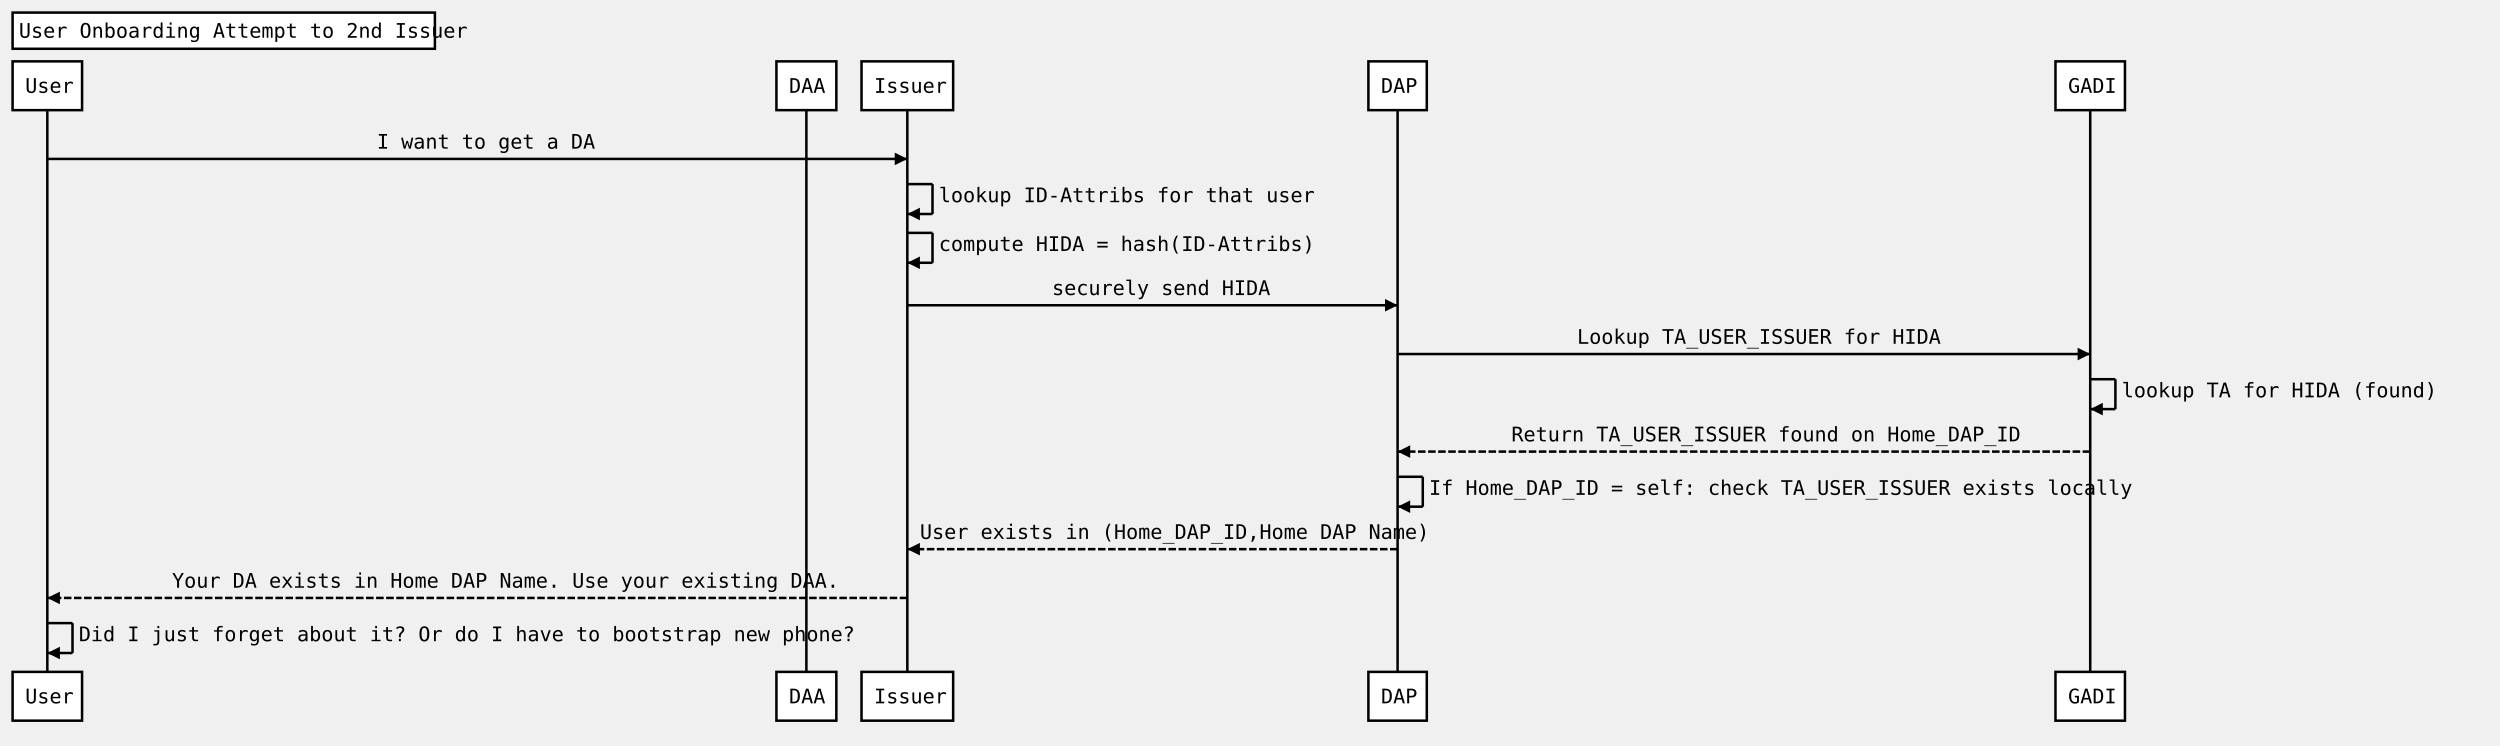
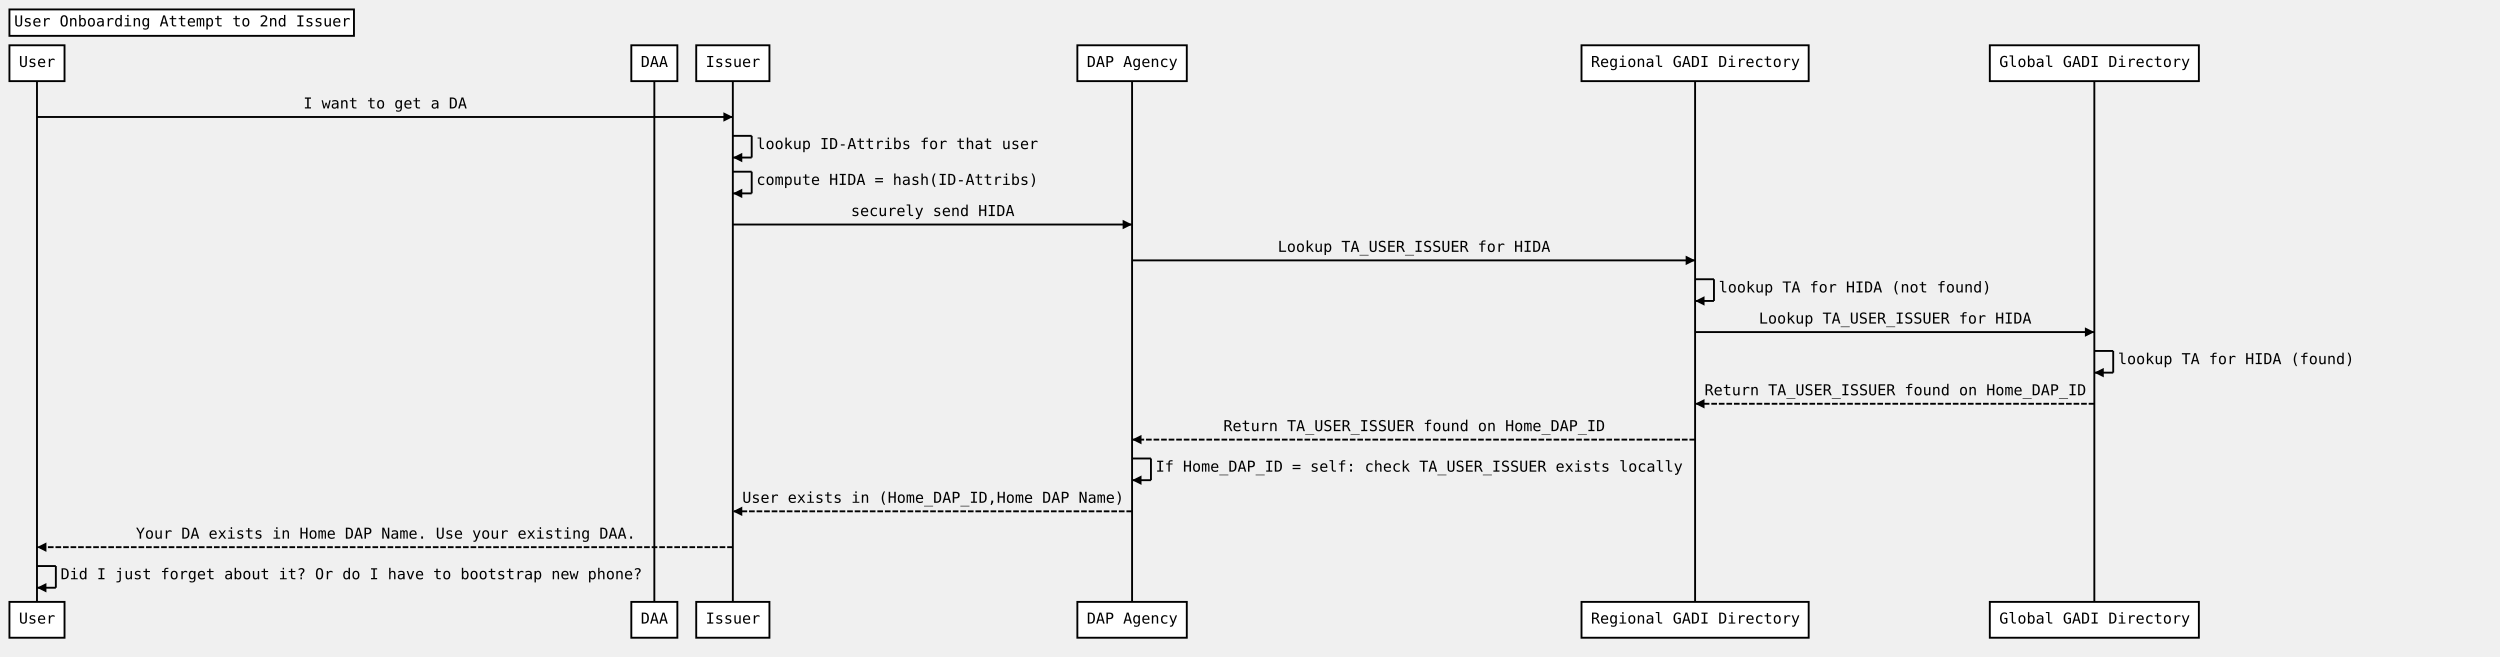
- <svg xmlns="http://www.w3.org/2000/svg" width="1986" height="592">
+ <svg xmlns="http://www.w3.org/2000/svg" width="2650" height="696">
  <source>Title: User Onboarding Attempt to 2nd Issuer
Participant User
Participant DAA
Participant Issuer
- Participant DAP
- Participant GADI
+ Participant DAP Agency
+ Participant Regional GADI Directory
+ Participant Global GADI Directory
User -&gt; Issuer: I want to get a DA
Issuer -&gt; Issuer: lookup ID-Attribs for that user
Issuer -&gt; Issuer: compute HIDA = hash(ID-Attribs)
- Issuer -&gt; DAP: securely send HIDA
- DAP -&gt; GADI: Lookup TA_USER_ISSUER for HIDA
- GADI -&gt; GADI: lookup TA for HIDA (found)
- GADI --&gt; DAP: Return TA_USER_ISSUER found on Home_DAP_ID
- DAP -&gt; DAP: If Home_DAP_ID = self: check TA_USER_ISSUER exists locally
- DAP --&gt; Issuer: User exists in (Home_DAP_ID,Home DAP Name)
+ Issuer -&gt; DAP Agency: securely send HIDA
+ DAP Agency -&gt; Regional GADI Directory: Lookup TA_USER_ISSUER for HIDA
+ Regional GADI Directory -&gt; Regional GADI Directory: lookup TA for HIDA (not found)
+ Regional GADI Directory -&gt; Global GADI Directory: Lookup TA_USER_ISSUER for HIDA
+ Global GADI Directory -&gt; Global GADI Directory: lookup TA for HIDA (found)
+ Global GADI Directory --&gt; Regional GADI Directory: Return TA_USER_ISSUER found on Home_DAP_ID
+ Regional GADI Directory --&gt; DAP Agency: Return TA_USER_ISSUER found on Home_DAP_ID
+ DAP Agency -&gt; DAP Agency: If Home_DAP_ID = self: check TA_USER_ISSUER exists locally
+ DAP Agency --&gt; Issuer: User exists in (Home_DAP_ID,Home DAP Name)
Issuer --&gt; User: Your DA exists in Home DAP Name.  Use your existing DAA.
User -&gt; User: Did I just forget about it? Or do I have to bootstrap new phone?
</source>
  <defs>
    <marker viewBox="0 0 5 5" markerWidth="5" markerHeight="5" orient="auto" refX="5" refY="2.5" id="markerArrowBlock">
      <path d="M 0 0 L 5 2.5 L 0 5 z" />
    </marker>
    <marker viewBox="0 0 9.6 16" markerWidth="4" markerHeight="16" orient="auto" refX="9.6" refY="8" id="markerArrowOpen">
      <path d="M 9.6,8 1.92,16 0,13.7 5.76,8 0,2.286 1.92,0 9.6,8 z" />
    </marker>
  </defs>
  <g class="title">
-     <rect x="10" y="10" width="335.484" height="28.75" stroke="#000000" fill="#ffffff" style="stroke-width: 2;" />
-     <text x="15" y="30" style="font-size: 16px; font-family: &quot;Andale Mono&quot;, monospace;">
+     <rect x="10" y="10" width="365.2" height="28" style="stroke-width: 2px;" stroke="#000000" fill="#ffffff" />
+     <text x="15" y="28" style="font-size: 16px; font-family: Andale Mono, monospace;">
      <tspan x="15">User Onboarding Attempt to 2nd Issuer</tspan>
    </text>
  </g>
  <g class="actor">
-     <rect x="10" y="48.75" width="55.188" height="38.75" stroke="#000000" fill="#ffffff" style="stroke-width: 2;" />
-     <text x="20" y="73.75" style="font-size: 16px; font-family: &quot;Andale Mono&quot;, monospace;">
+     <rect x="10" y="48" width="58.4" height="38" style="stroke-width: 2px;" stroke="#000000" fill="#ffffff" />
+     <text x="20" y="71" style="font-size: 16px; font-family: Andale Mono, monospace;">
      <tspan x="20">User</tspan>
    </text>
  </g>
  <g class="actor">
-     <rect x="10" y="533.75" width="55.188" height="38.75" stroke="#000000" fill="#ffffff" style="stroke-width: 2;" />
-     <text x="20" y="558.75" style="font-size: 16px; font-family: &quot;Andale Mono&quot;, monospace;">
+     <rect x="10" y="638" width="58.4" height="38" style="stroke-width: 2px;" stroke="#000000" fill="#ffffff" />
+     <text x="20" y="661" style="font-size: 16px; font-family: Andale Mono, monospace;">
      <tspan x="20">User</tspan>
    </text>
  </g>
-   <line x1="37.594" x2="37.594" y1="87.5" y2="533.75" stroke="#000000" fill="none" style="stroke-width: 2;" />
-   <g class="actor">
-     <rect x="616.797" y="48.75" width="47.594" height="38.75" stroke="#000000" fill="#ffffff" style="stroke-width: 2;" />
-     <text x="626.797" y="73.75" style="font-size: 16px; font-family: &quot;Andale Mono&quot;, monospace;">
-       <tspan x="626.797">DAA</tspan>
-     </text>
-   </g>
-   <g class="actor">
-     <rect x="616.797" y="533.75" width="47.594" height="38.75" stroke="#000000" fill="#ffffff" style="stroke-width: 2;" />
-     <text x="626.797" y="558.75" style="font-size: 16px; font-family: &quot;Andale Mono&quot;, monospace;">
-       <tspan x="626.797">DAA</tspan>
-     </text>
-   </g>
-   <line x1="640.594" x2="640.594" y1="87.5" y2="533.75" stroke="#000000" fill="none" style="stroke-width: 2;" />
-   <g class="actor">
-     <rect x="684.391" y="48.75" width="72.781" height="38.75" stroke="#000000" fill="#ffffff" style="stroke-width: 2;" />
-     <text x="694.391" y="73.75" style="font-size: 16px; font-family: &quot;Andale Mono&quot;, monospace;">
-       <tspan x="694.391">Issuer</tspan>
-     </text>
-   </g>
-   <g class="actor">
-     <rect x="684.391" y="533.75" width="72.781" height="38.75" stroke="#000000" fill="#ffffff" style="stroke-width: 2;" />
-     <text x="694.391" y="558.75" style="font-size: 16px; font-family: &quot;Andale Mono&quot;, monospace;">
-       <tspan x="694.391">Issuer</tspan>
-     </text>
-   </g>
-   <line x1="720.781" x2="720.781" y1="87.5" y2="533.75" stroke="#000000" fill="none" style="stroke-width: 2;" />
-   <g class="actor">
-     <rect x="1087.055" y="48.75" width="46.391" height="38.75" stroke="#000000" fill="#ffffff" style="stroke-width: 2;" />
-     <text x="1097.055" y="73.75" style="font-size: 16px; font-family: &quot;Andale Mono&quot;, monospace;">
-       <tspan x="1097.055">DAP</tspan>
-     </text>
-   </g>
-   <g class="actor">
-     <rect x="1087.055" y="533.75" width="46.391" height="38.75" stroke="#000000" fill="#ffffff" style="stroke-width: 2;" />
-     <text x="1097.055" y="558.75" style="font-size: 16px; font-family: &quot;Andale Mono&quot;, monospace;">
-       <tspan x="1097.055">DAP</tspan>
-     </text>
-   </g>
-   <line x1="1110.25" x2="1110.25" y1="87.5" y2="533.75" stroke="#000000" fill="none" style="stroke-width: 2;" />
-   <g class="actor">
-     <rect x="1632.875" y="48.75" width="55.188" height="38.75" stroke="#000000" fill="#ffffff" style="stroke-width: 2;" />
-     <text x="1642.875" y="73.75" style="font-size: 16px; font-family: &quot;Andale Mono&quot;, monospace;">
-       <tspan x="1642.875">GADI</tspan>
-     </text>
-   </g>
-   <g class="actor">
-     <rect x="1632.875" y="533.75" width="55.188" height="38.75" stroke="#000000" fill="#ffffff" style="stroke-width: 2;" />
-     <text x="1642.875" y="558.75" style="font-size: 16px; font-family: &quot;Andale Mono&quot;, monospace;">
-       <tspan x="1642.875">GADI</tspan>
-     </text>
-   </g>
-   <line x1="1660.469" x2="1660.469" y1="87.5" y2="533.75" stroke="#000000" fill="none" style="stroke-width: 2;" />
-   <g class="signal">
-     <text x="299.414" y="118.125" style="font-size: 16px; font-family: &quot;Andale Mono&quot;, monospace;">
-       <tspan x="299.414">I want to get a DA</tspan>
-     </text>
-     <line x1="37.594" x2="720.781" y1="126.25" y2="126.25" stroke="#000000" fill="none" style="stroke-width: 2; marker-end: url(&quot;#markerArrowBlock&quot;);" />
-   </g>
-   <g class="signal">
-     <text x="745.781" y="160.625" style="font-size: 16px; font-family: &quot;Andale Mono&quot;, monospace;">
-       <tspan x="745.781">lookup ID-Attribs for that user</tspan>
-     </text>
-     <line x1="720.781" x2="740.781" y1="146.25" y2="146.25" stroke="#000000" fill="none" style="stroke-width: 2;" />
-     <line x1="740.781" x2="740.781" y1="146.25" y2="170" stroke="#000000" fill="none" style="stroke-width: 2;" />
-     <line x1="740.781" x2="720.781" y1="170" y2="170" stroke="#000000" fill="none" style="stroke-width: 2; marker-end: url(&quot;#markerArrowBlock&quot;);" />
-   </g>
-   <g class="signal">
-     <text x="745.781" y="199.375" style="font-size: 16px; font-family: &quot;Andale Mono&quot;, monospace;">
-       <tspan x="745.781">compute HIDA = hash(ID-Attribs)</tspan>
-     </text>
-     <line x1="720.781" x2="740.781" y1="185" y2="185" stroke="#000000" fill="none" style="stroke-width: 2;" />
-     <line x1="740.781" x2="740.781" y1="185" y2="208.75" stroke="#000000" fill="none" style="stroke-width: 2;" />
-     <line x1="740.781" x2="720.781" y1="208.75" y2="208.75" stroke="#000000" fill="none" style="stroke-width: 2; marker-end: url(&quot;#markerArrowBlock&quot;);" />
-   </g>
-   <g class="signal">
-     <text x="835.742" y="234.375" style="font-size: 16px; font-family: &quot;Andale Mono&quot;, monospace;">
-       <tspan x="835.742">securely send HIDA</tspan>
-     </text>
-     <line x1="720.781" x2="1110.25" y1="242.5" y2="242.5" stroke="#000000" fill="none" style="stroke-width: 2; marker-end: url(&quot;#markerArrowBlock&quot;);" />
-   </g>
-   <g class="signal">
-     <text x="1252.805" y="273.125" style="font-size: 16px; font-family: &quot;Andale Mono&quot;, monospace;">
-       <tspan x="1252.805">Lookup TA_USER_ISSUER for HIDA</tspan>
-     </text>
-     <line x1="1110.25" x2="1660.469" y1="281.25" y2="281.25" stroke="#000000" fill="none" style="stroke-width: 2; marker-end: url(&quot;#markerArrowBlock&quot;);" />
-   </g>
-   <g class="signal">
-     <text x="1685.469" y="315.625" style="font-size: 16px; font-family: &quot;Andale Mono&quot;, monospace;">
-       <tspan x="1685.469">lookup TA for HIDA (found)</tspan>
-     </text>
-     <line x1="1660.469" x2="1680.469" y1="301.25" y2="301.25" stroke="#000000" fill="none" style="stroke-width: 2;" />
-     <line x1="1680.469" x2="1680.469" y1="301.25" y2="325" stroke="#000000" fill="none" style="stroke-width: 2;" />
-     <line x1="1680.469" x2="1660.469" y1="325" y2="325" stroke="#000000" fill="none" style="stroke-width: 2; marker-end: url(&quot;#markerArrowBlock&quot;);" />
-   </g>
-   <g class="signal">
-     <text x="1200.625" y="350.625" style="font-size: 16px; font-family: &quot;Andale Mono&quot;, monospace;">
-       <tspan x="1200.625">Return TA_USER_ISSUER found on Home_DAP_ID</tspan>
-     </text>
-     <line x1="1660.469" x2="1110.25" y1="358.75" y2="358.75" stroke="#000000" fill="none" style="stroke-width: 2; stroke-dasharray: 6, 2; marker-end: url(&quot;#markerArrowBlock&quot;);" />
-   </g>
-   <g class="signal">
-     <text x="1135.25" y="393.125" style="font-size: 16px; font-family: &quot;Andale Mono&quot;, monospace;">
-       <tspan x="1135.25">If Home_DAP_ID = self: check TA_USER_ISSUER exists locally</tspan>
-     </text>
-     <line x1="1110.25" x2="1130.25" y1="378.75" y2="378.75" stroke="#000000" fill="none" style="stroke-width: 2;" />
-     <line x1="1130.25" x2="1130.25" y1="378.75" y2="402.5" stroke="#000000" fill="none" style="stroke-width: 2;" />
-     <line x1="1130.25" x2="1110.25" y1="402.5" y2="402.5" stroke="#000000" fill="none" style="stroke-width: 2; marker-end: url(&quot;#markerArrowBlock&quot;);" />
-   </g>
-   <g class="signal">
-     <text x="730.781" y="428.125" style="font-size: 16px; font-family: &quot;Andale Mono&quot;, monospace;">
-       <tspan x="730.781">User exists in (Home_DAP_ID,Home DAP Name)</tspan>
-     </text>
-     <line x1="1110.25" x2="720.781" y1="436.25" y2="436.25" stroke="#000000" fill="none" style="stroke-width: 2; stroke-dasharray: 6, 2; marker-end: url(&quot;#markerArrowBlock&quot;);" />
-   </g>
-   <g class="signal">
-     <text x="137.898" y="466.875" style="font-size: 16px; font-family: &quot;Andale Mono&quot;, monospace;">
-       <tspan x="136.648">Your DA exists in Home DAP Name.  Use your existing DAA.</tspan>
-     </text>
-     <line x1="720.781" x2="37.594" y1="475" y2="475" stroke="#000000" fill="none" style="stroke-width: 2; stroke-dasharray: 6, 2; marker-end: url(&quot;#markerArrowBlock&quot;);" />
-   </g>
-   <g class="signal">
-     <text x="62.594" y="509.375" style="font-size: 16px; font-family: &quot;Andale Mono&quot;, monospace;">
-       <tspan x="62.594">Did I just forget about it? Or do I have to bootstrap new phone?</tspan>
-     </text>
-     <line x1="37.594" x2="57.594" y1="495" y2="495" stroke="#000000" fill="none" style="stroke-width: 2;" />
-     <line x1="57.594" x2="57.594" y1="495" y2="518.75" stroke="#000000" fill="none" style="stroke-width: 2;" />
-     <line x1="57.594" x2="37.594" y1="518.75" y2="518.75" stroke="#000000" fill="none" style="stroke-width: 2; marker-end: url(&quot;#markerArrowBlock&quot;);" />
+   <line x1="39.2" x2="39.2" y1="86" y2="638" style="stroke-width: 2px;" stroke="#000000" fill="none" />
+   <g class="actor">
+     <rect x="669.2" y="48" width="48.8" height="38" style="stroke-width: 2px;" stroke="#000000" fill="#ffffff" />
+     <text x="679.2" y="71" style="font-size: 16px; font-family: Andale Mono, monospace;">
+       <tspan x="679.2">DAA</tspan>
+     </text>
+   </g>
+   <g class="actor">
+     <rect x="669.2" y="638" width="48.8" height="38" style="stroke-width: 2px;" stroke="#000000" fill="#ffffff" />
+     <text x="679.2" y="661" style="font-size: 16px; font-family: Andale Mono, monospace;">
+       <tspan x="679.2">DAA</tspan>
+     </text>
+   </g>
+   <line x1="693.6" x2="693.6" y1="86" y2="638" style="stroke-width: 2px;" stroke="#000000" fill="none" />
+   <g class="actor">
+     <rect x="738" y="48" width="77.6" height="38" style="stroke-width: 2px;" stroke="#000000" fill="#ffffff" />
+     <text x="748" y="71" style="font-size: 16px; font-family: Andale Mono, monospace;">
+       <tspan x="748">Issuer</tspan>
+     </text>
+   </g>
+   <g class="actor">
+     <rect x="738" y="638" width="77.6" height="38" style="stroke-width: 2px;" stroke="#000000" fill="#ffffff" />
+     <text x="748" y="661" style="font-size: 16px; font-family: Andale Mono, monospace;">
+       <tspan x="748">Issuer</tspan>
+     </text>
+   </g>
+   <line x1="776.8" x2="776.8" y1="86" y2="638" style="stroke-width: 2px;" stroke="#000000" fill="none" />
+   <g class="actor">
+     <rect x="1142" y="48" width="116" height="38" style="stroke-width: 2px;" stroke="#000000" fill="#ffffff" />
+     <text x="1152" y="71" style="font-size: 16px; font-family: Andale Mono, monospace;">
+       <tspan x="1152">DAP Agency</tspan>
+     </text>
+   </g>
+   <g class="actor">
+     <rect x="1142" y="638" width="116" height="38" style="stroke-width: 2px;" stroke="#000000" fill="#ffffff" />
+     <text x="1152" y="661" style="font-size: 16px; font-family: Andale Mono, monospace;">
+       <tspan x="1152">DAP Agency</tspan>
+     </text>
+   </g>
+   <line x1="1200" x2="1200" y1="86" y2="638" style="stroke-width: 2px;" stroke="#000000" fill="none" />
+   <g class="actor">
+     <rect x="1676.4" y="48" width="240.8" height="38" style="stroke-width: 2px;" stroke="#000000" fill="#ffffff" />
+     <text x="1686.4" y="71" style="font-size: 16px; font-family: Andale Mono, monospace;">
+       <tspan x="1686.4">Regional GADI Directory</tspan>
+     </text>
+   </g>
+   <g class="actor">
+     <rect x="1676.4" y="638" width="240.8" height="38" style="stroke-width: 2px;" stroke="#000000" fill="#ffffff" />
+     <text x="1686.4" y="661" style="font-size: 16px; font-family: Andale Mono, monospace;">
+       <tspan x="1686.4">Regional GADI Directory</tspan>
+     </text>
+   </g>
+   <line x1="1796.8" x2="1796.8" y1="86" y2="638" style="stroke-width: 2px;" stroke="#000000" fill="none" />
+   <g class="actor">
+     <rect x="2109.2" y="48" width="221.6" height="38" style="stroke-width: 2px;" stroke="#000000" fill="#ffffff" />
+     <text x="2119.2" y="71" style="font-size: 16px; font-family: Andale Mono, monospace;">
+       <tspan x="2119.2">Global GADI Directory</tspan>
+     </text>
+   </g>
+   <g class="actor">
+     <rect x="2109.2" y="638" width="221.6" height="38" style="stroke-width: 2px;" stroke="#000000" fill="#ffffff" />
+     <text x="2119.2" y="661" style="font-size: 16px; font-family: Andale Mono, monospace;">
+       <tspan x="2119.2">Global GADI Directory</tspan>
+     </text>
+   </g>
+   <line x1="2220" x2="2220" y1="86" y2="638" style="stroke-width: 2px;" stroke="#000000" fill="none" />
+   <g class="signal">
+     <text x="321.6" y="115" style="font-size: 16px; font-family: Andale Mono, monospace;">
+       <tspan x="321.6">I want to get a DA</tspan>
+     </text>
+     <line x1="39.2" x2="776.8" y1="124" y2="124" style="stroke-width: 2px; marker-end: url(&quot;#markerArrowBlock&quot;);" stroke="#000000" fill="none" />
+   </g>
+   <g class="signal">
+     <text x="801.8" y="158" style="font-size: 16px; font-family: Andale Mono, monospace;">
+       <tspan x="801.8">lookup ID-Attribs for that user</tspan>
+     </text>
+     <line x1="776.8" x2="796.8" y1="144" y2="144" style="stroke-width: 2px;" stroke="#000000" fill="none" />
+     <line x1="796.8" x2="796.8" y1="144" y2="167" style="stroke-width: 2px;" stroke="#000000" fill="none" />
+     <line x1="796.8" x2="776.8" y1="167" y2="167" style="stroke-width: 2px; marker-end: url(&quot;#markerArrowBlock&quot;);" stroke="#000000" fill="none" />
+   </g>
+   <g class="signal">
+     <text x="801.8" y="196" style="font-size: 16px; font-family: Andale Mono, monospace;">
+       <tspan x="801.8">compute HIDA = hash(ID-Attribs)</tspan>
+     </text>
+     <line x1="776.8" x2="796.8" y1="182" y2="182" style="stroke-width: 2px;" stroke="#000000" fill="none" />
+     <line x1="796.8" x2="796.8" y1="182" y2="205" style="stroke-width: 2px;" stroke="#000000" fill="none" />
+     <line x1="796.8" x2="776.8" y1="205" y2="205" style="stroke-width: 2px; marker-end: url(&quot;#markerArrowBlock&quot;);" stroke="#000000" fill="none" />
+   </g>
+   <g class="signal">
+     <text x="902" y="229" style="font-size: 16px; font-family: Andale Mono, monospace;">
+       <tspan x="902">securely send HIDA</tspan>
+     </text>
+     <line x1="776.8" x2="1200" y1="238" y2="238" style="stroke-width: 2px; marker-end: url(&quot;#markerArrowBlock&quot;);" stroke="#000000" fill="none" />
+   </g>
+   <g class="signal">
+     <text x="1354.4" y="267" style="font-size: 16px; font-family: Andale Mono, monospace;">
+       <tspan x="1354.4">Lookup TA_USER_ISSUER for HIDA</tspan>
+     </text>
+     <line x1="1200" x2="1796.8" y1="276" y2="276" style="stroke-width: 2px; marker-end: url(&quot;#markerArrowBlock&quot;);" stroke="#000000" fill="none" />
+   </g>
+   <g class="signal">
+     <text x="1821.8" y="310" style="font-size: 16px; font-family: Andale Mono, monospace;">
+       <tspan x="1821.8">lookup TA for HIDA (not found)</tspan>
+     </text>
+     <line x1="1796.8" x2="1816.8" y1="296" y2="296" style="stroke-width: 2px;" stroke="#000000" fill="none" />
+     <line x1="1816.8" x2="1816.8" y1="296" y2="319" style="stroke-width: 2px;" stroke="#000000" fill="none" />
+     <line x1="1816.8" x2="1796.8" y1="319" y2="319" style="stroke-width: 2px; marker-end: url(&quot;#markerArrowBlock&quot;);" stroke="#000000" fill="none" />
+   </g>
+   <g class="signal">
+     <text x="1864.4" y="343" style="font-size: 16px; font-family: Andale Mono, monospace;">
+       <tspan x="1864.4">Lookup TA_USER_ISSUER for HIDA</tspan>
+     </text>
+     <line x1="1796.8" x2="2220" y1="352" y2="352" style="stroke-width: 2px; marker-end: url(&quot;#markerArrowBlock&quot;);" stroke="#000000" fill="none" />
+   </g>
+   <g class="signal">
+     <text x="2245" y="386" style="font-size: 16px; font-family: Andale Mono, monospace;">
+       <tspan x="2245">lookup TA for HIDA (found)</tspan>
+     </text>
+     <line x1="2220" x2="2240" y1="372" y2="372" style="stroke-width: 2px;" stroke="#000000" fill="none" />
+     <line x1="2240" x2="2240" y1="372" y2="395" style="stroke-width: 2px;" stroke="#000000" fill="none" />
+     <line x1="2240" x2="2220" y1="395" y2="395" style="stroke-width: 2px; marker-end: url(&quot;#markerArrowBlock&quot;);" stroke="#000000" fill="none" />
+   </g>
+   <g class="signal">
+     <text x="1806.8" y="419" style="font-size: 16px; font-family: Andale Mono, monospace;">
+       <tspan x="1806.8">Return TA_USER_ISSUER found on Home_DAP_ID</tspan>
+     </text>
+     <line x1="2220" x2="1796.8" y1="428" y2="428" style="stroke-width: 2px; stroke-dasharray: 6px, 2px; marker-end: url(&quot;#markerArrowBlock&quot;);" stroke="#000000" fill="none" />
+   </g>
+   <g class="signal">
+     <text x="1296.8" y="457" style="font-size: 16px; font-family: Andale Mono, monospace;">
+       <tspan x="1296.8">Return TA_USER_ISSUER found on Home_DAP_ID</tspan>
+     </text>
+     <line x1="1796.8" x2="1200" y1="466" y2="466" style="stroke-width: 2px; stroke-dasharray: 6px, 2px; marker-end: url(&quot;#markerArrowBlock&quot;);" stroke="#000000" fill="none" />
+   </g>
+   <g class="signal">
+     <text x="1225" y="500" style="font-size: 16px; font-family: Andale Mono, monospace;">
+       <tspan x="1225">If Home_DAP_ID = self: check TA_USER_ISSUER exists locally</tspan>
+     </text>
+     <line x1="1200" x2="1220" y1="486" y2="486" style="stroke-width: 2px;" stroke="#000000" fill="none" />
+     <line x1="1220" x2="1220" y1="486" y2="509" style="stroke-width: 2px;" stroke="#000000" fill="none" />
+     <line x1="1220" x2="1200" y1="509" y2="509" style="stroke-width: 2px; marker-end: url(&quot;#markerArrowBlock&quot;);" stroke="#000000" fill="none" />
+   </g>
+   <g class="signal">
+     <text x="786.8" y="533" style="font-size: 16px; font-family: Andale Mono, monospace;">
+       <tspan x="786.8">User exists in (Home_DAP_ID,Home DAP Name)</tspan>
+     </text>
+     <line x1="1200" x2="776.8" y1="542" y2="542" style="stroke-width: 2px; stroke-dasharray: 6px, 2px; marker-end: url(&quot;#markerArrowBlock&quot;);" stroke="#000000" fill="none" />
+   </g>
+   <g class="signal">
+     <text x="144" y="571" style="font-size: 16px; font-family: Andale Mono, monospace;">
+       <tspan x="144">Your DA exists in Home DAP Name.  Use your existing DAA.</tspan>
+     </text>
+     <line x1="776.8" x2="39.2" y1="580" y2="580" style="stroke-width: 2px; stroke-dasharray: 6px, 2px; marker-end: url(&quot;#markerArrowBlock&quot;);" stroke="#000000" fill="none" />
+   </g>
+   <g class="signal">
+     <text x="64.2" y="614" style="font-size: 16px; font-family: Andale Mono, monospace;">
+       <tspan x="64.2">Did I just forget about it? Or do I have to bootstrap new phone?</tspan>
+     </text>
+     <line x1="39.2" x2="59.2" y1="600" y2="600" style="stroke-width: 2px;" stroke="#000000" fill="none" />
+     <line x1="59.2" x2="59.2" y1="600" y2="623" style="stroke-width: 2px;" stroke="#000000" fill="none" />
+     <line x1="59.2" x2="39.2" y1="623" y2="623" style="stroke-width: 2px; marker-end: url(&quot;#markerArrowBlock&quot;);" stroke="#000000" fill="none" />
  </g>
</svg>
